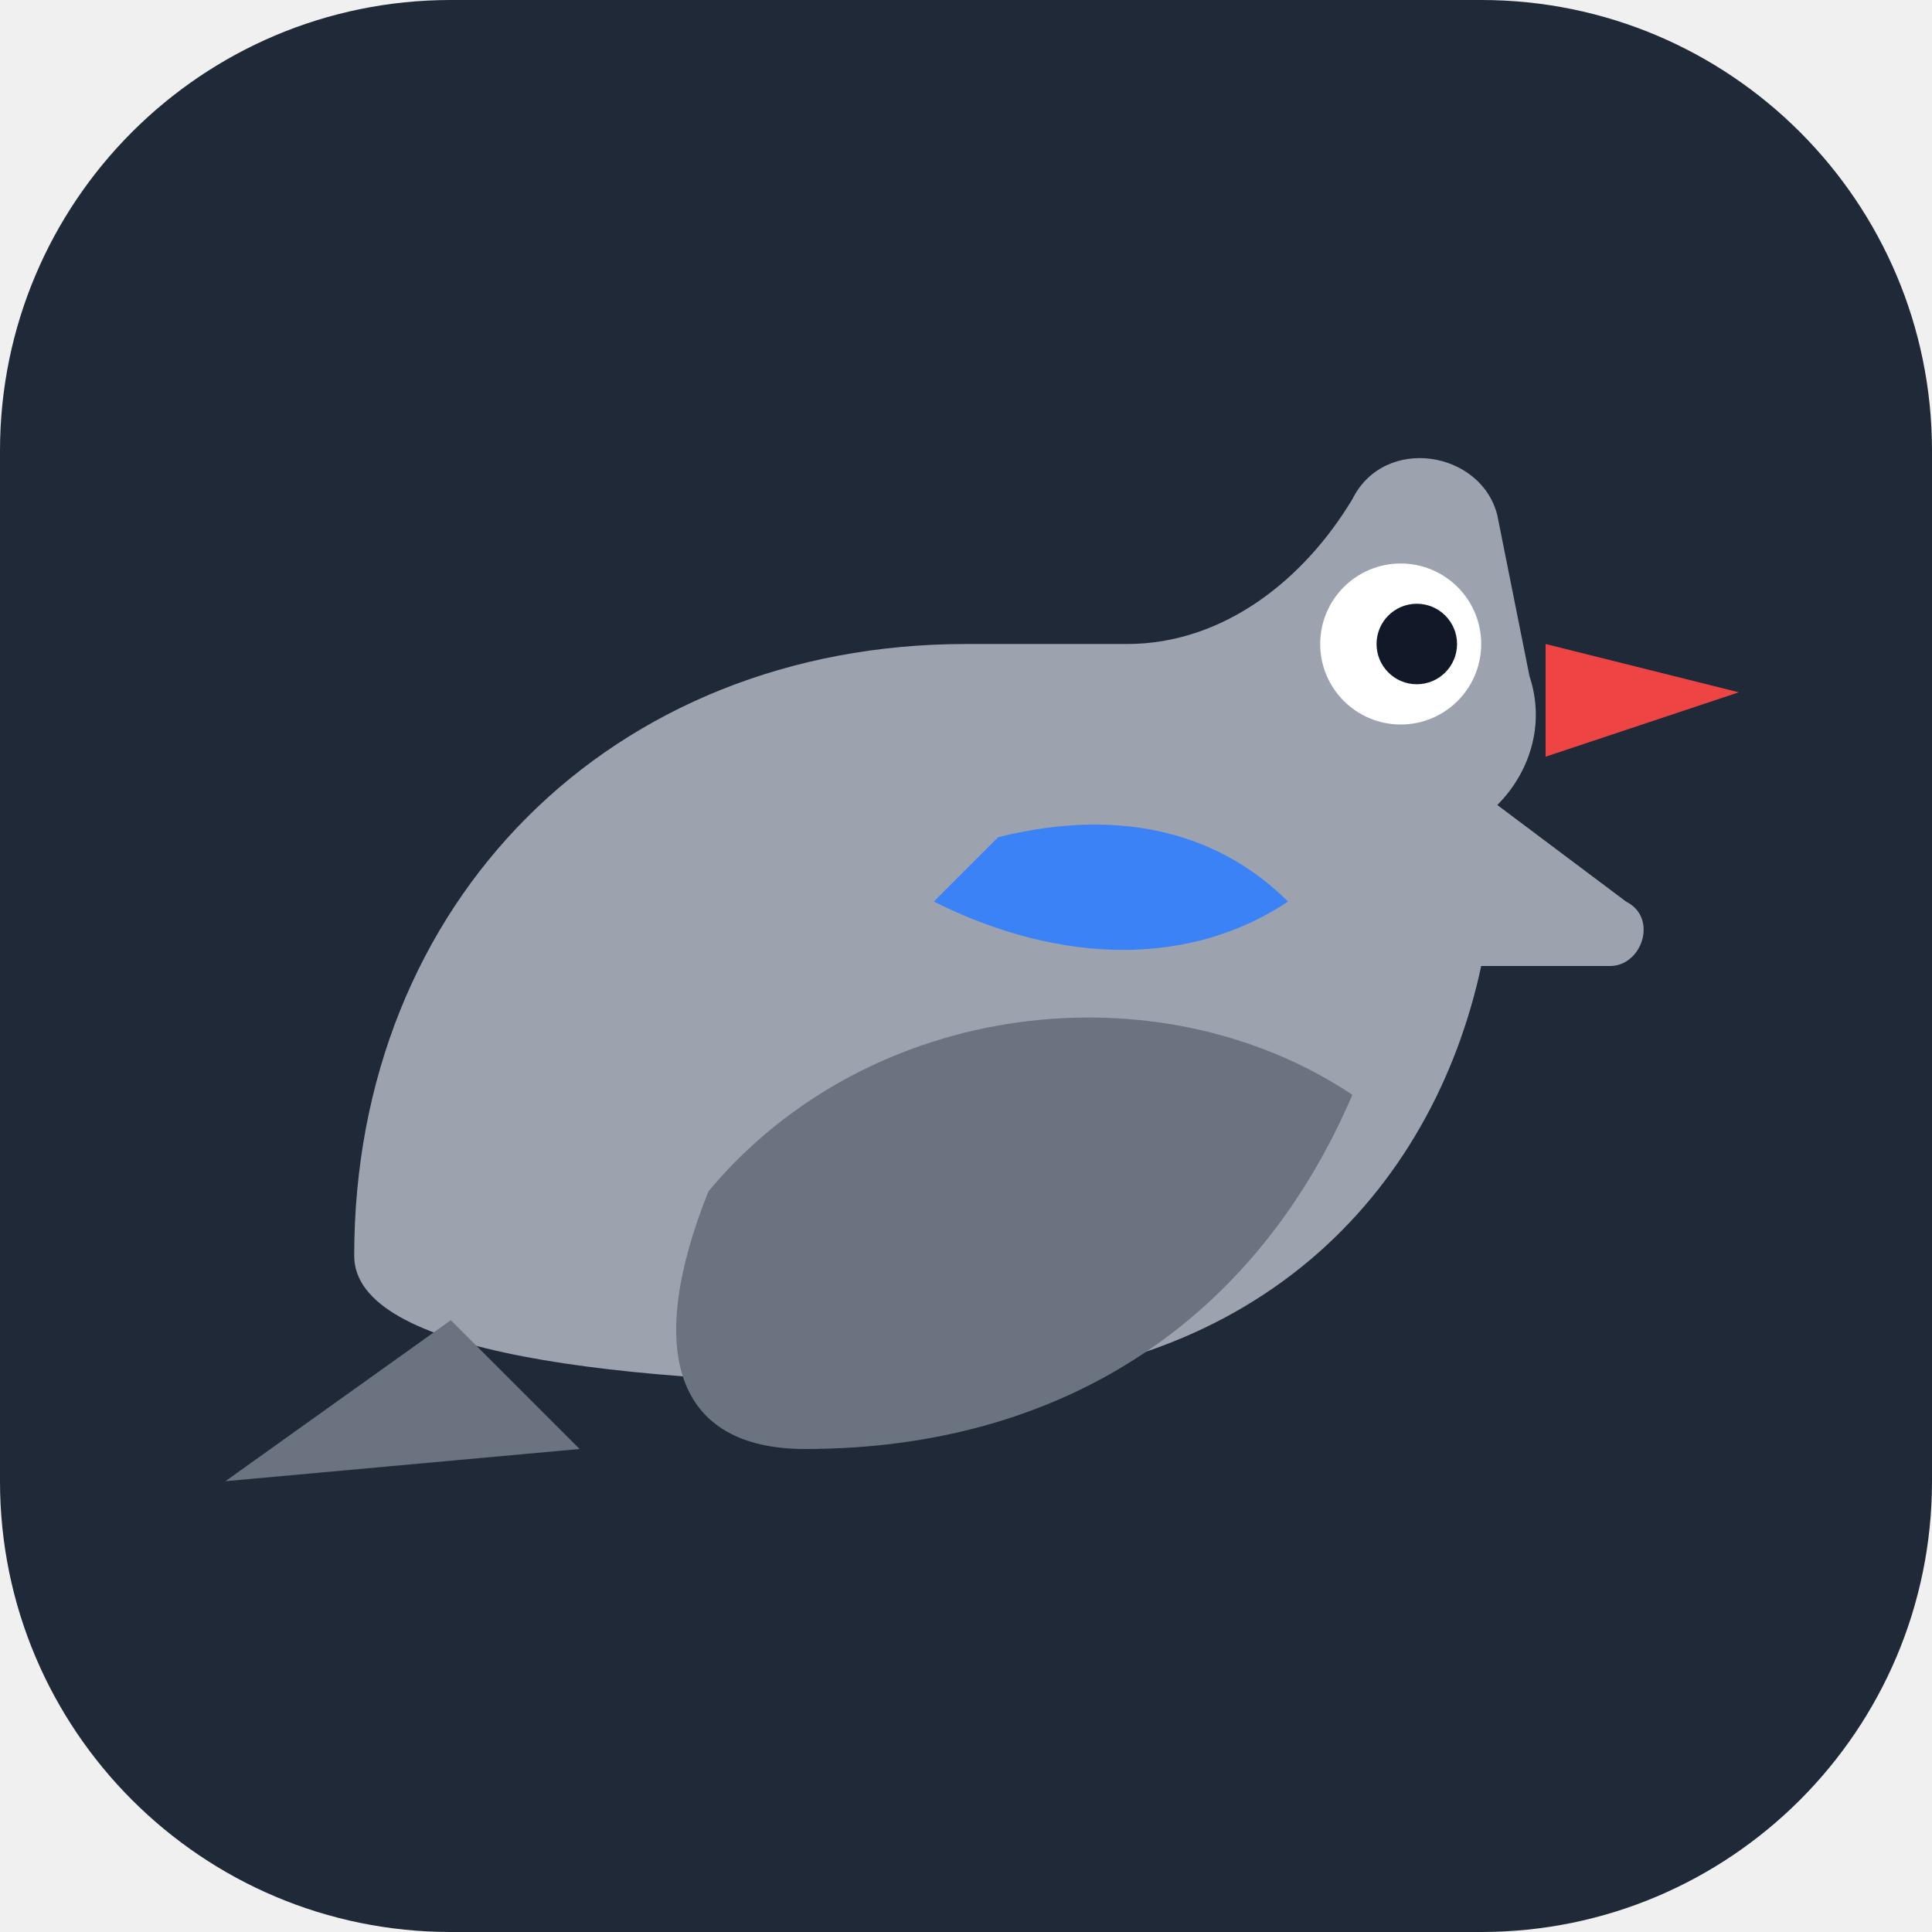
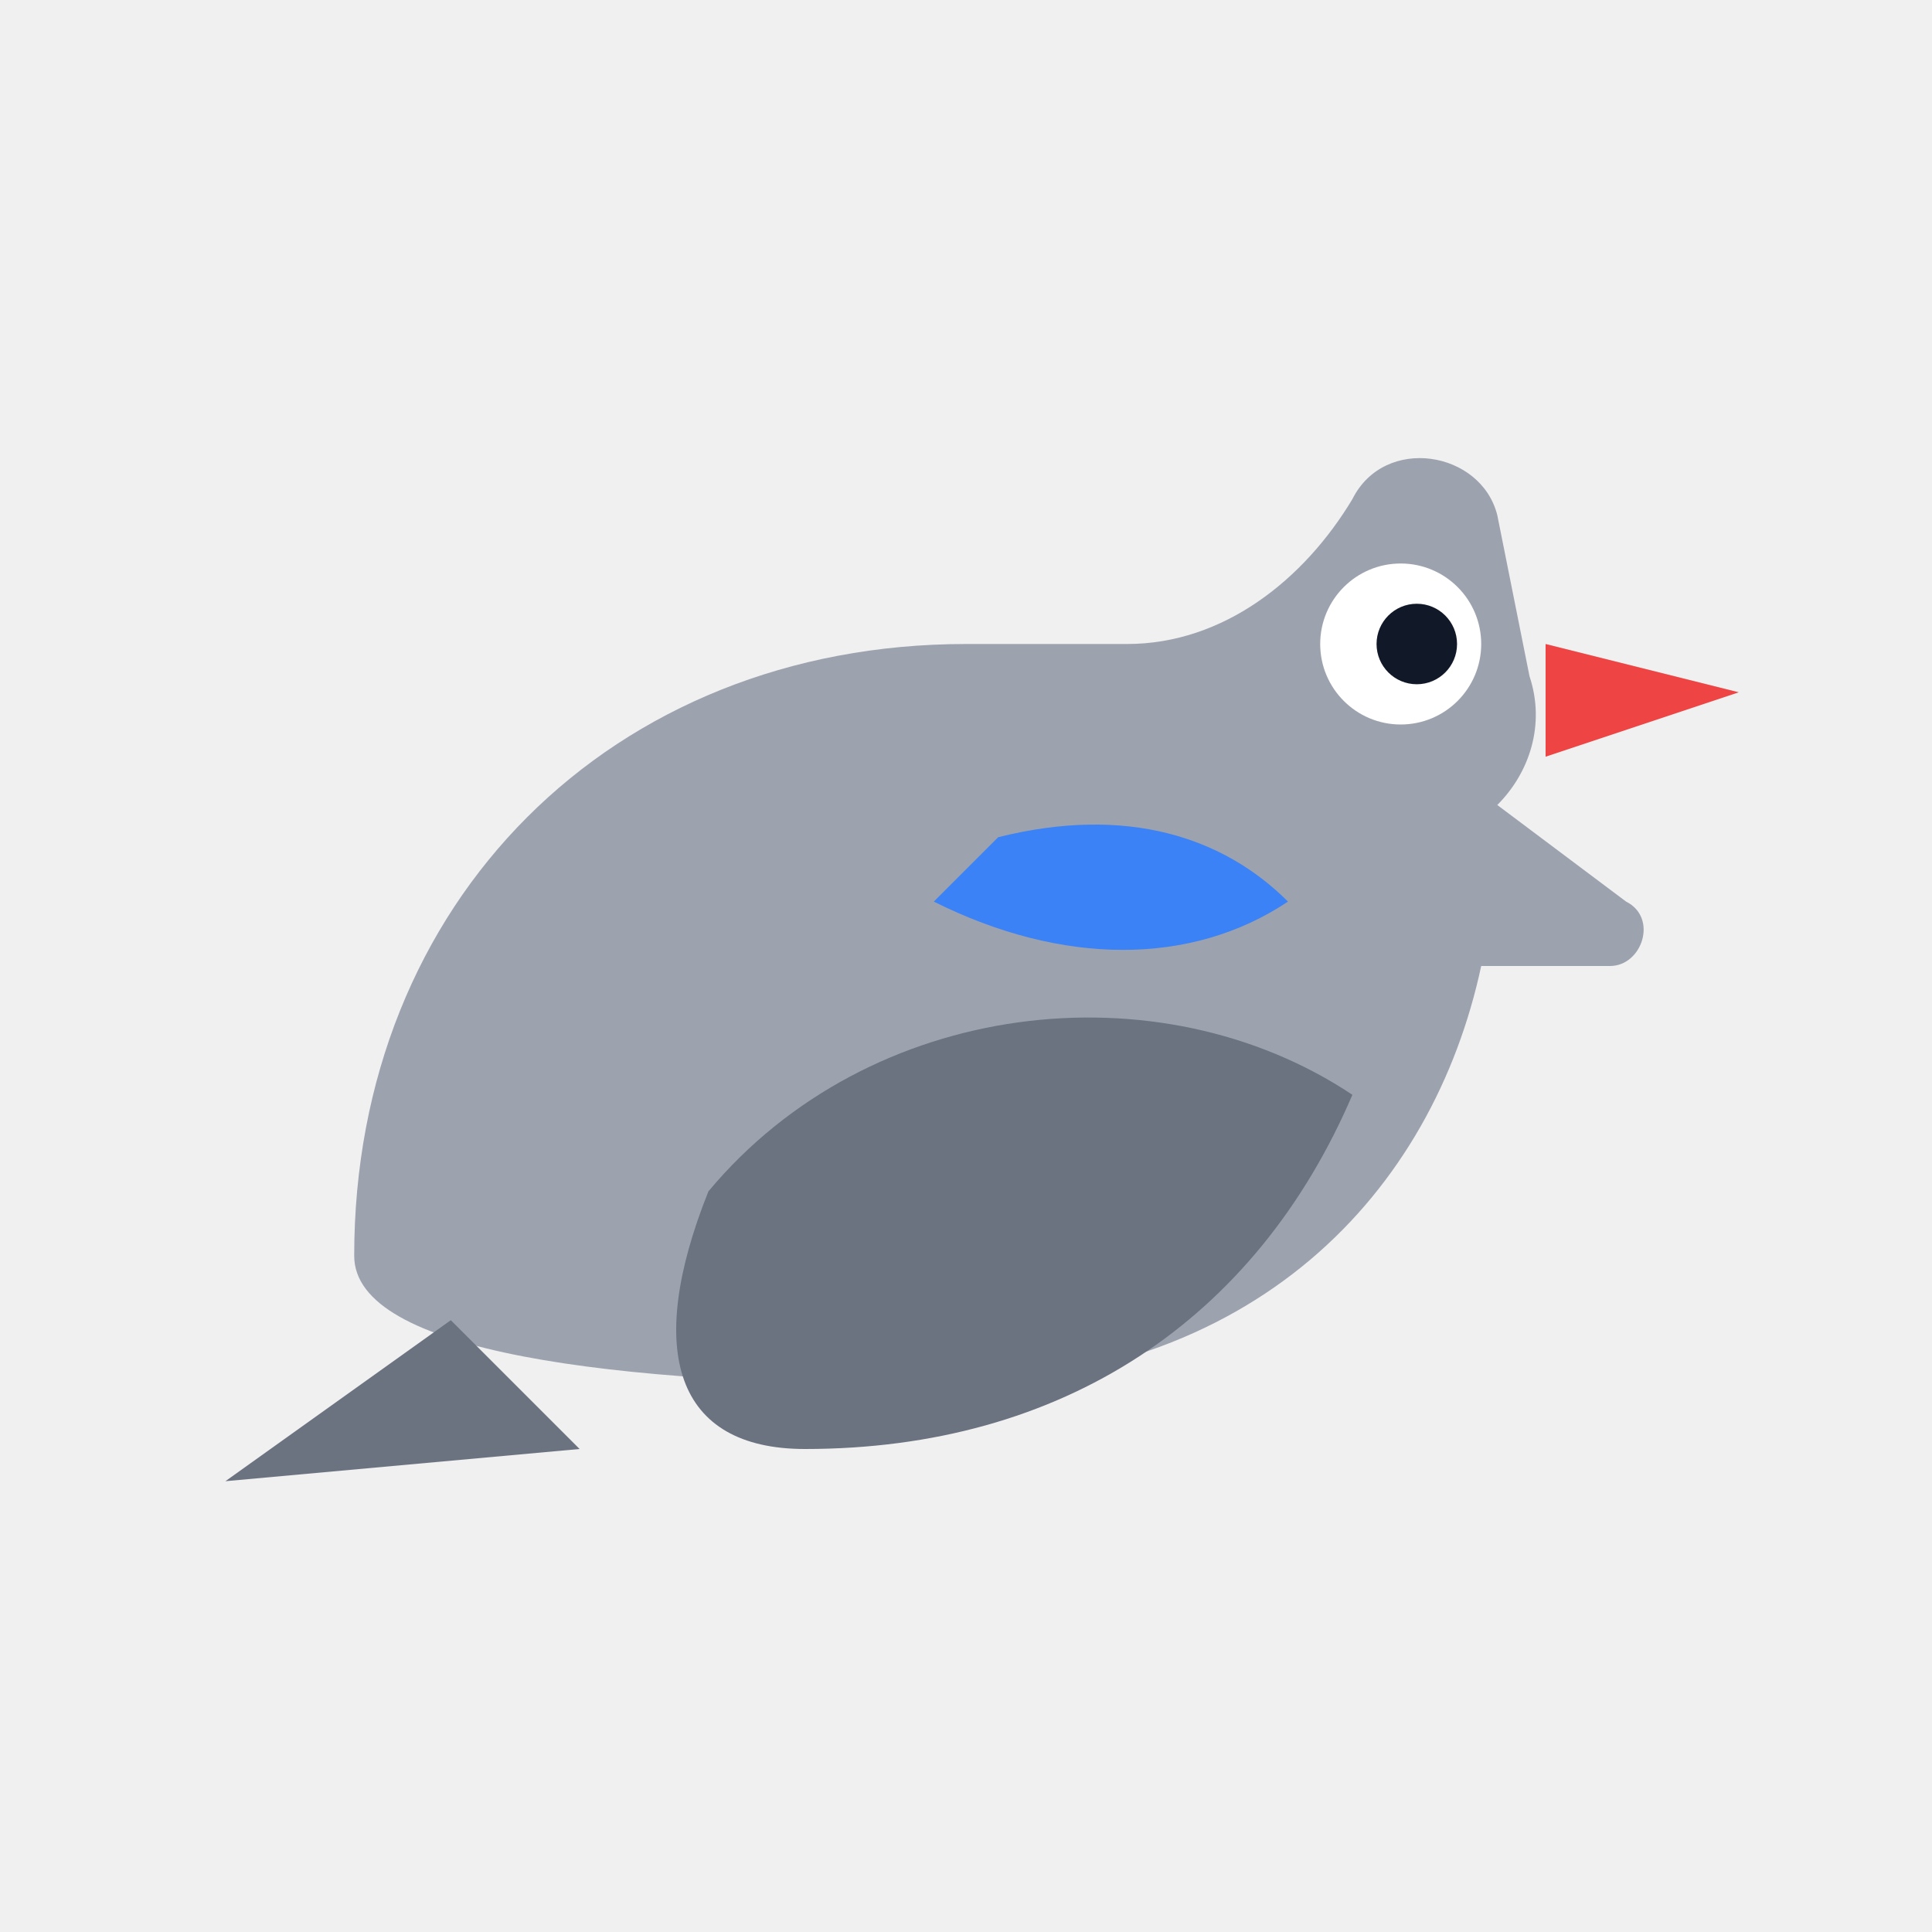
<svg xmlns="http://www.w3.org/2000/svg" viewBox="0 0 120 120">
-   <rect width="120" height="120" rx="28" fill="#1f2937" />
  <path d="M22 78c0-22 16-38 38-38h10c6 0 11-4 14-9 2-4 8-3 9 1l2 10c1 3 0 6-2 8l8 6c2 1 1 4-1 4h-8c-3 14-14 26-34 26-20 0-36-2-36-8z" fill="#9ca3af" />
  <path d="M44 74c10-12 28-14 40-6-6 14-18 22-34 22-8 0-10-6-6-16z" fill="#6b7280" />
  <path d="M28 82l-14 10 22-2z" fill="#6b7280" />
  <path d="M96 40l12 3-12 4z" fill="#ef4444" />
  <circle cx="87" cy="40" r="5" fill="#fff" />
  <circle cx="88" cy="40" r="2.5" fill="#111827" />
  <path d="M62 52c8-2 14 0 18 4-6 4-14 4-22 0z" fill="#3b82f6" />
</svg>
